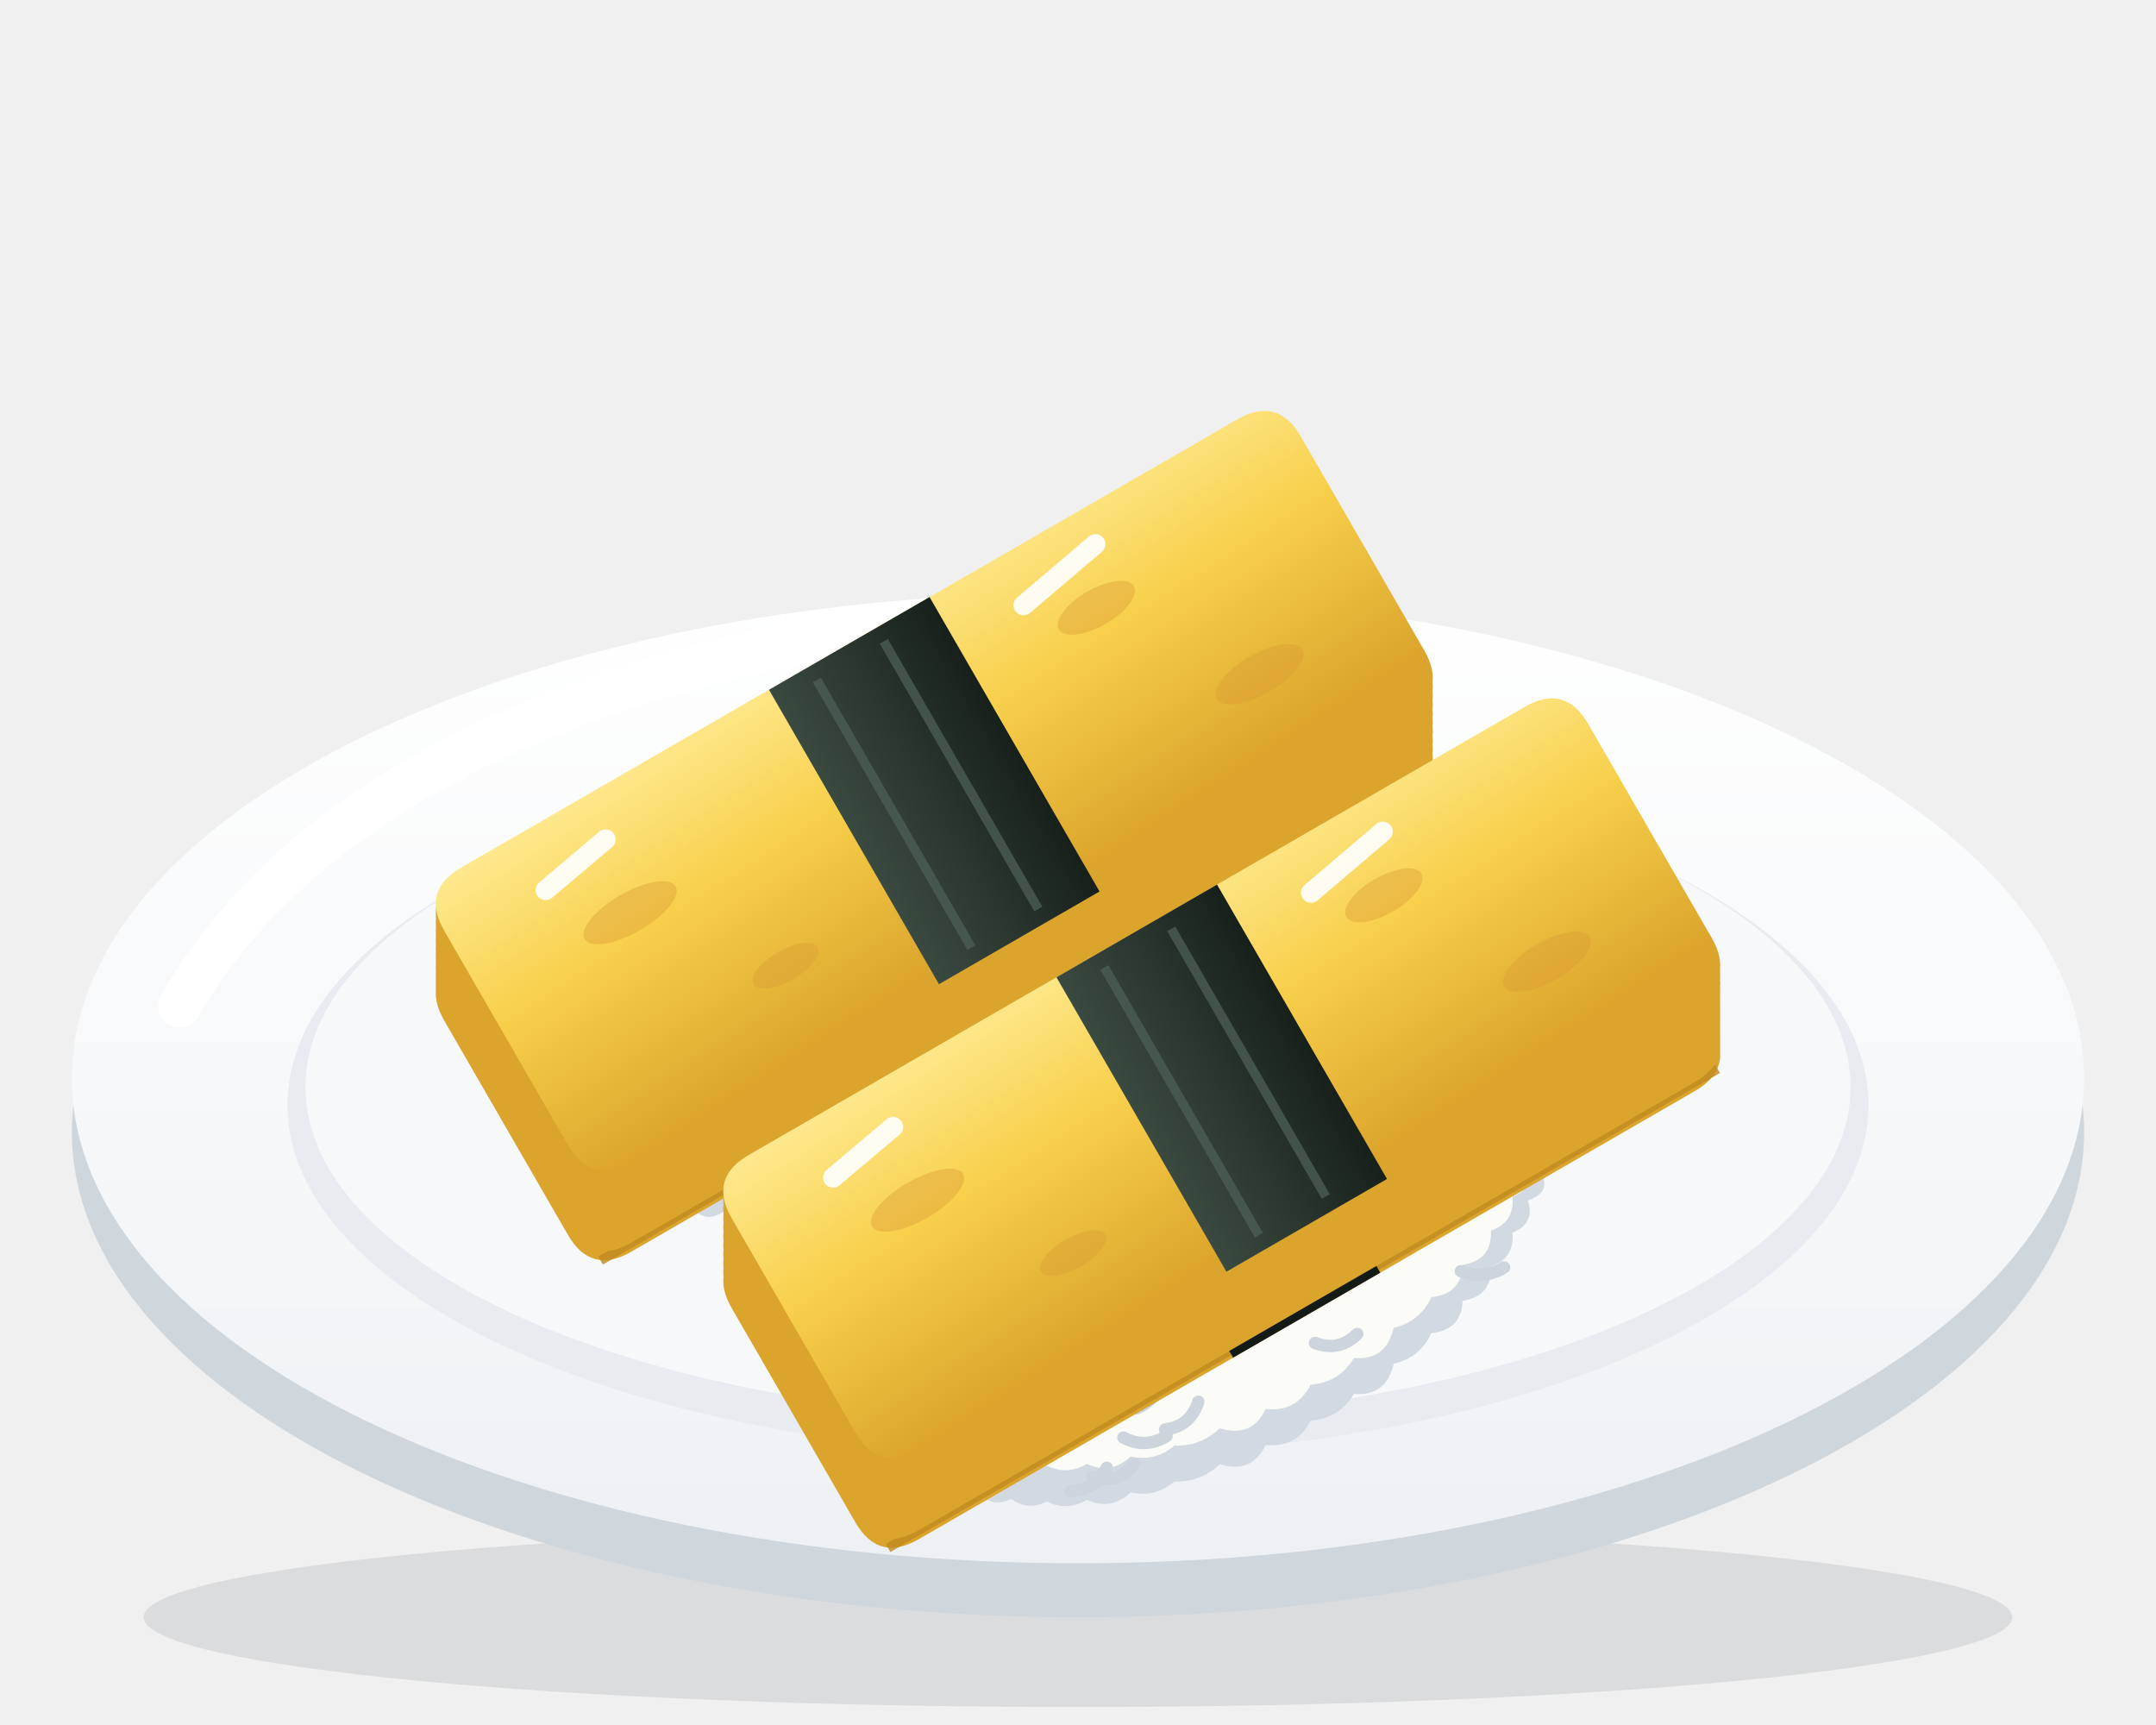
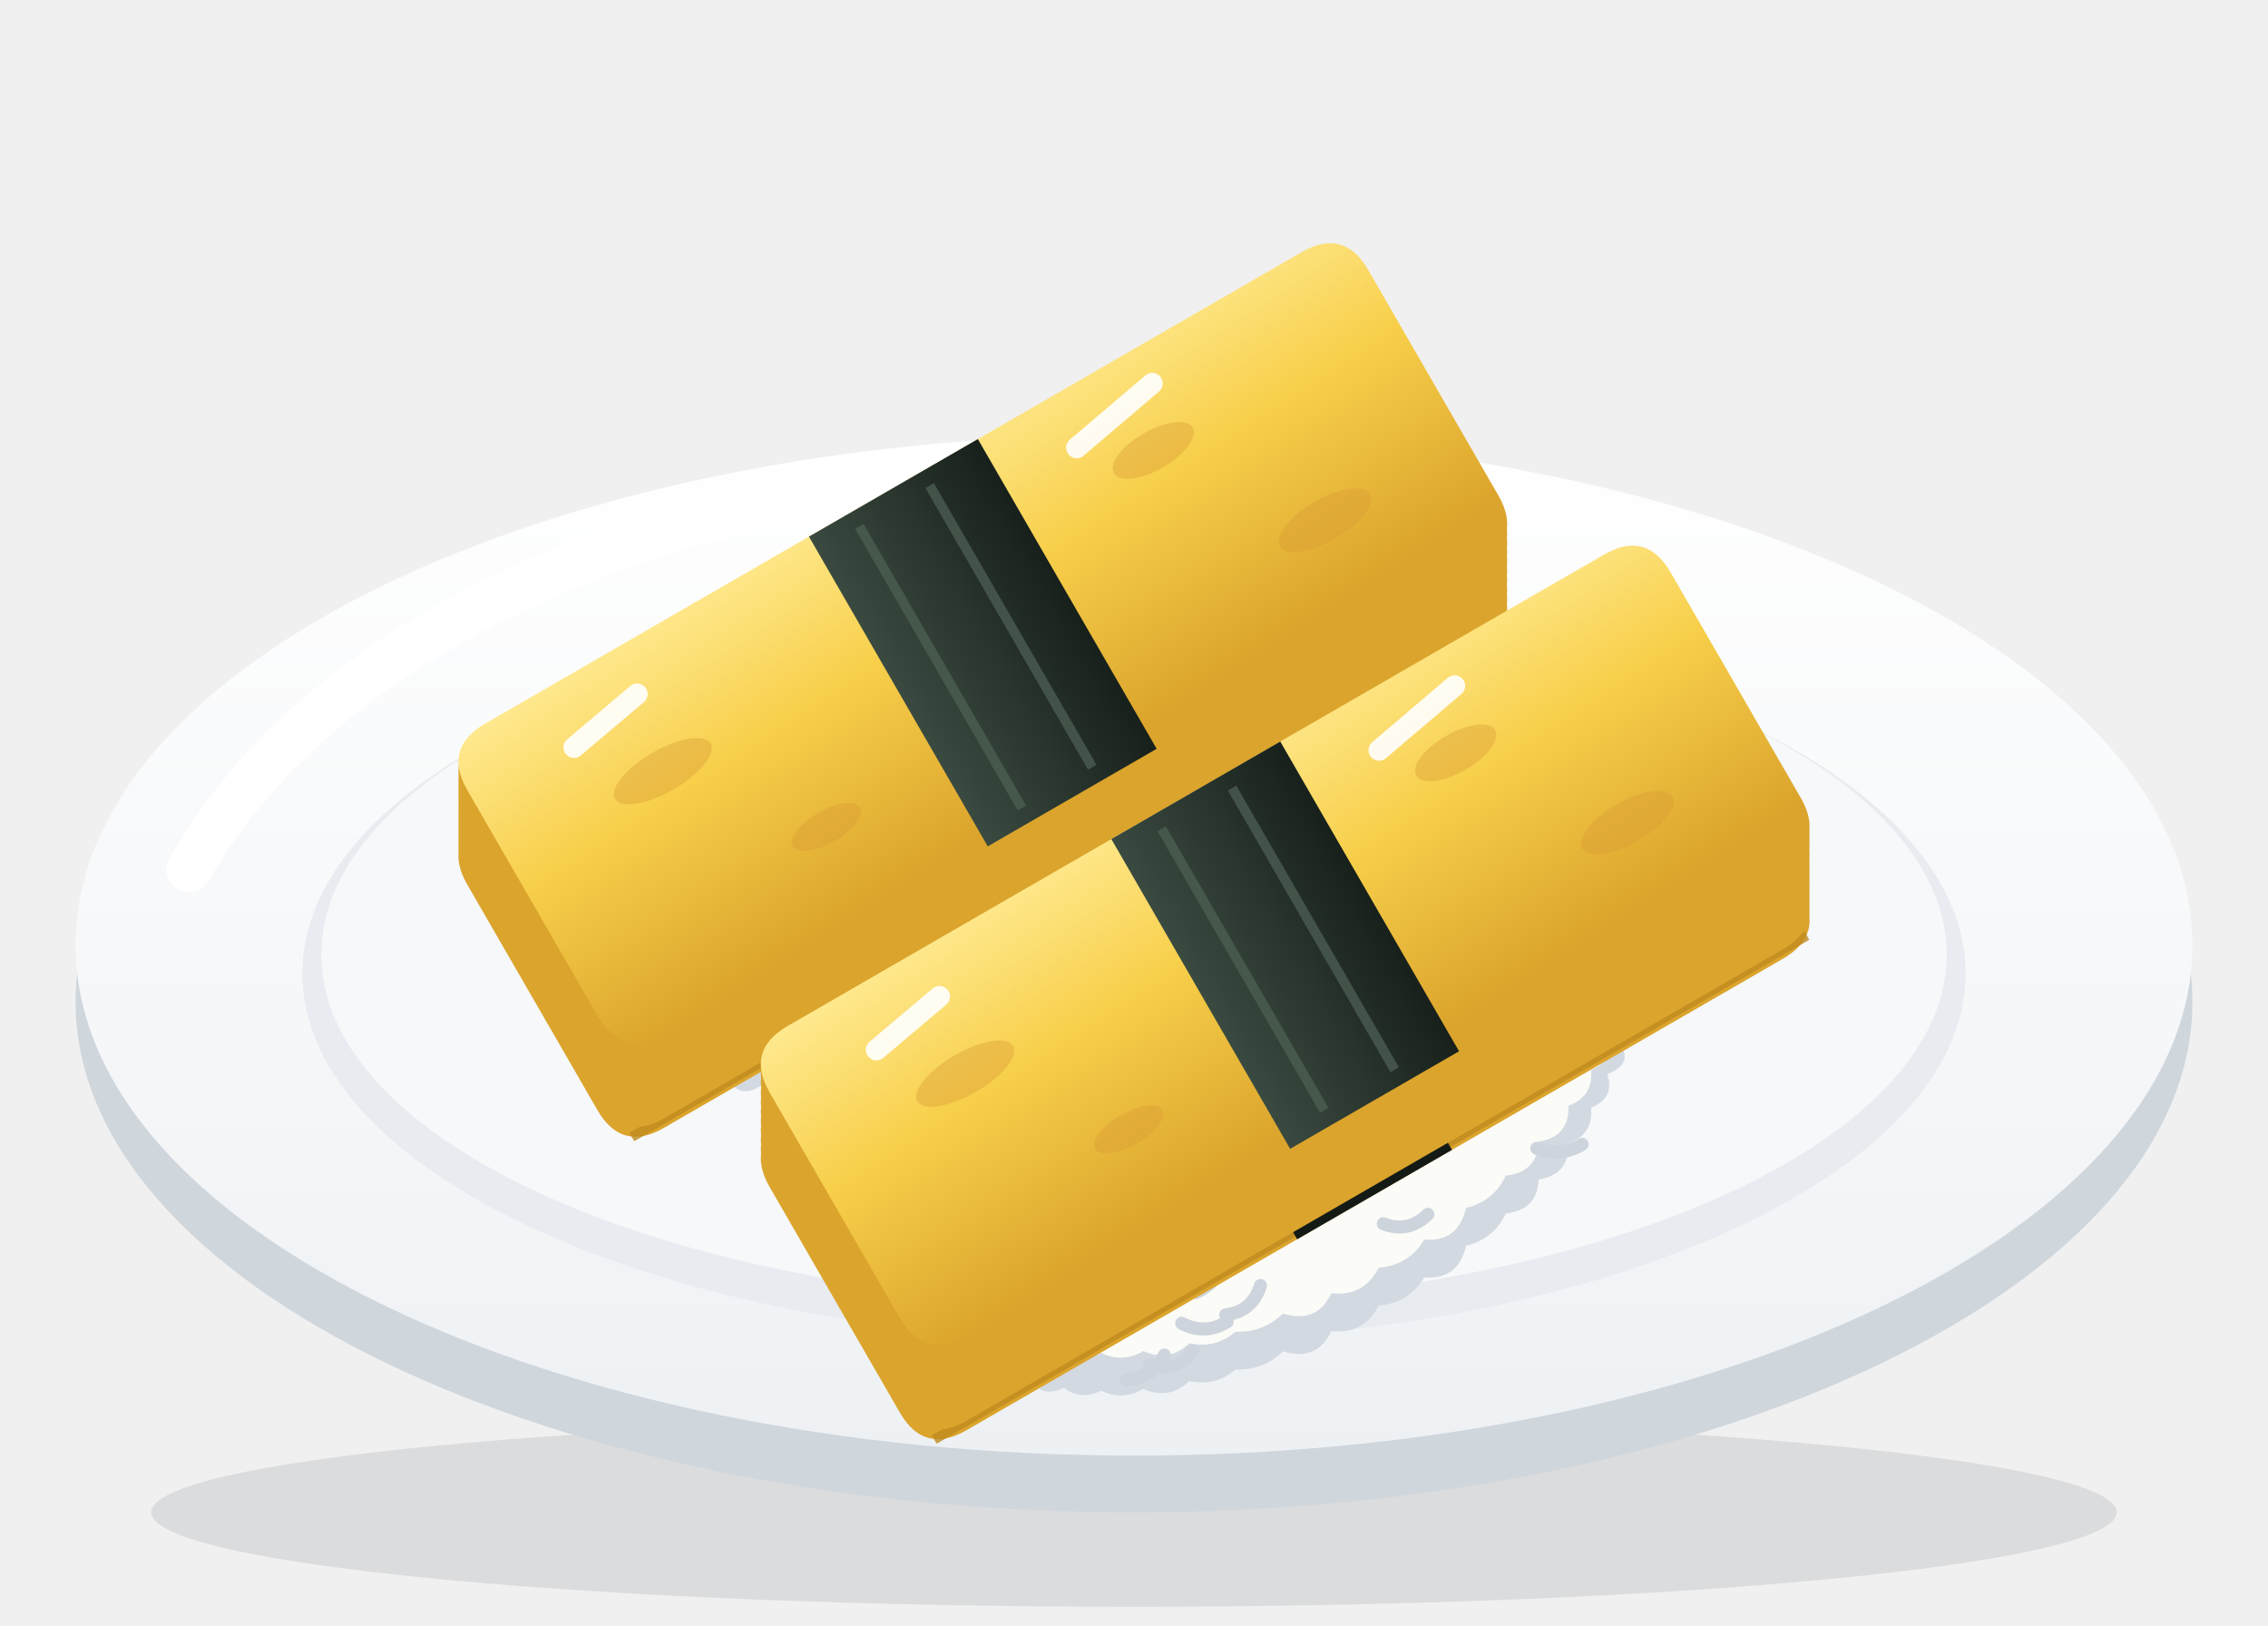
- <svg xmlns="http://www.w3.org/2000/svg" viewBox="0 0 120 96">
+ <svg xmlns="http://www.w3.org/2000/svg" viewBox="0 10 120 86">
  <defs>
    <filter id="soft" x="-20%" y="-50%" width="140%" height="200%">
      <feGaussianBlur stdDeviation="0.8" />
    </filter>
    <linearGradient id="plate" x1="0" y1="0" x2="0" y2="1">
      <stop offset="0" stop-color="#ffffff" />
      <stop offset="1" stop-color="#eef1f4" />
    </linearGradient>
    <linearGradient id="t" x1="0" y1="0" x2="0.15" y2="1">
      <stop offset="0" stop-color="#ffe98f" />
      <stop offset="0.45" stop-color="#f7cf4a" />
      <stop offset="1" stop-color="#dba42c" />
    </linearGradient>
    <linearGradient id="band" x1="0" y1="0" x2="1" y2="0">
      <stop offset="0" stop-color="#3a4a40" />
      <stop offset="1" stop-color="#18201b" />
    </linearGradient>
  </defs>
  <ellipse cx="60" cy="90" rx="52" ry="5" fill="#1c2b36" opacity="0.10" />
  <ellipse cx="60" cy="63" rx="56" ry="27" fill="#cfd6dc" />
  <ellipse cx="60" cy="60" rx="56" ry="27" fill="url(#plate)" />
  <ellipse cx="60" cy="61.5" rx="44" ry="19.5" fill="#e8ecf0" />
  <ellipse cx="60" cy="60.5" rx="43" ry="18.5" fill="#f6f8fa" />
  <path d="M10 56 C18 42 38 35 60 34" fill="none" stroke="#fff" stroke-width="2.4" stroke-linecap="round" />
  <g transform="translate(52 54.5) rotate(-30) scale(0.86)">
    <path d="M23 0 Q23.8 0.9 22.8 1.6 Q23.4 2.9 22.1 3.2 Q22.7 4.9 20.9 4.8 Q21 6.4 19.3 6.2 Q18.8 7.4 17.4 7.5 Q16.8 9.2 15.1 8.7 Q14.1 9.9 12.4 9.7 Q11.2 10.9 9.6 10.5 Q8.1 11.3 6.5 11 Q5 11.8 3.3 11.4 Q1.7 12.1 0 11.5 Q-1.7 12.1 -3.3 11.4 Q-5 12 -6.5 11 Q-8.3 12.2 -9.6 10.5 Q-11.3 11.2 -12.4 9.7 Q-14.3 10.5 -15.1 8.7 Q-16.8 9.3 -17.4 7.5 Q-19.2 8 -19.3 6.2 Q-20.9 6.3 -20.9 4.8 Q-22.3 4.5 -22.1 3.2 Q-23.1 2.7 -22.8 1.6 Q-23.6 0.9 -23 0 Q-23.7 -0.9 -22.8 -1.6 Q-23.4 -2.8 -22.1 -3.2 Q-22.3 -4.6 -20.9 -4.8 Q-20.6 -6 -19.3 -6.2 Q-19 -7.8 -17.4 -7.5 Q-16.6 -8.9 -15.1 -8.7 Q-14.2 -10.4 -12.4 -9.7 Q-11.2 -10.7 -9.6 -10.5 Q-8.1 -11.3 -6.5 -11 Q-5 -11.9 -3.3 -11.4 Q-1.7 -12.6 -0 -11.5 Q1.7 -12.1 3.3 -11.4 Q5 -12.2 6.5 -11 Q8.1 -11.3 9.6 -10.5 Q11.3 -11.3 12.4 -9.7 Q14.1 -10 15.1 -8.7 Q16.6 -8.9 17.4 -7.5 Q19 -7.8 19.3 -6.2 Q20.5 -5.9 20.9 -4.8 Q22.1 -4.4 22.1 -3.2 Q23 -2.7 22.8 -1.6 Q24 -1 23 0 Z" fill="#d3d9e1" />
  </g>
  <g transform="translate(52 52.5) rotate(-30) scale(0.86)">
    <path d="M23 0 Q23.8 0.9 22.8 1.6 Q23.4 2.9 22.1 3.2 Q22.7 4.9 20.9 4.8 Q21 6.4 19.3 6.2 Q18.8 7.4 17.4 7.5 Q16.8 9.2 15.1 8.7 Q14.1 9.9 12.4 9.7 Q11.2 10.9 9.6 10.5 Q8.1 11.3 6.5 11 Q5 11.8 3.3 11.4 Q1.7 12.1 0 11.5 Q-1.7 12.1 -3.3 11.4 Q-5 12 -6.5 11 Q-8.3 12.2 -9.6 10.5 Q-11.3 11.2 -12.4 9.7 Q-14.3 10.5 -15.1 8.7 Q-16.8 9.3 -17.4 7.5 Q-19.2 8 -19.3 6.2 Q-20.9 6.3 -20.9 4.8 Q-22.3 4.5 -22.1 3.2 Q-23.1 2.7 -22.8 1.6 Q-23.6 0.9 -23 0 Q-23.7 -0.9 -22.8 -1.6 Q-23.4 -2.8 -22.1 -3.2 Q-22.3 -4.6 -20.9 -4.8 Q-20.6 -6 -19.3 -6.2 Q-19 -7.8 -17.4 -7.5 Q-16.6 -8.9 -15.1 -8.7 Q-14.2 -10.4 -12.4 -9.7 Q-11.2 -10.7 -9.6 -10.5 Q-8.1 -11.3 -6.5 -11 Q-5 -11.9 -3.3 -11.4 Q-1.7 -12.6 -0 -11.5 Q1.7 -12.1 3.3 -11.4 Q5 -12.2 6.5 -11 Q8.1 -11.3 9.6 -10.5 Q11.3 -11.3 12.4 -9.7 Q14.1 -10 15.1 -8.7 Q16.6 -8.9 17.4 -7.5 Q19 -7.8 19.3 -6.2 Q20.5 -5.9 20.9 -4.8 Q22.1 -4.4 22.1 -3.2 Q23 -2.7 22.8 -1.6 Q24 -1 23 0 Z" fill="#fbfbf8" />
  </g>
  <g transform="translate(52 50.5) rotate(-30) scale(0.86)">
    <path d="M23 0 Q23.8 0.9 22.8 1.6 Q23.4 2.9 22.1 3.2 Q22.7 4.9 20.9 4.8 Q21 6.4 19.3 6.2 Q18.8 7.4 17.4 7.5 Q16.8 9.2 15.1 8.7 Q14.1 9.9 12.4 9.7 Q11.2 10.9 9.6 10.5 Q8.1 11.3 6.5 11 Q5 11.8 3.3 11.4 Q1.7 12.1 0 11.5 Q-1.7 12.1 -3.3 11.4 Q-5 12 -6.5 11 Q-8.3 12.2 -9.6 10.5 Q-11.3 11.2 -12.4 9.7 Q-14.3 10.5 -15.1 8.7 Q-16.8 9.3 -17.4 7.5 Q-19.2 8 -19.3 6.2 Q-20.9 6.3 -20.9 4.8 Q-22.3 4.5 -22.1 3.2 Q-23.1 2.7 -22.8 1.6 Q-23.6 0.9 -23 0 Q-23.7 -0.9 -22.8 -1.6 Q-23.4 -2.8 -22.1 -3.2 Q-22.3 -4.6 -20.9 -4.8 Q-20.6 -6 -19.3 -6.2 Q-19 -7.8 -17.4 -7.5 Q-16.6 -8.9 -15.1 -8.7 Q-14.2 -10.4 -12.4 -9.7 Q-11.2 -10.7 -9.6 -10.5 Q-8.1 -11.3 -6.5 -11 Q-5 -11.9 -3.3 -11.4 Q-1.7 -12.6 -0 -11.5 Q1.7 -12.1 3.3 -11.4 Q5 -12.2 6.5 -11 Q8.1 -11.3 9.6 -10.5 Q11.3 -11.3 12.4 -9.7 Q14.1 -10 15.1 -8.7 Q16.6 -8.9 17.4 -7.5 Q19 -7.8 19.3 -6.2 Q20.5 -5.9 20.9 -4.8 Q22.1 -4.4 22.1 -3.2 Q23 -2.7 22.8 -1.6 Q24 -1 23 0 Z" fill="#fbfbf8" />
  </g>
  <g transform="translate(52 48.5) rotate(-30) scale(0.86)">
    <path d="M23 0 Q23.8 0.9 22.8 1.6 Q23.4 2.9 22.1 3.2 Q22.7 4.9 20.9 4.8 Q21 6.4 19.3 6.2 Q18.8 7.4 17.4 7.5 Q16.8 9.2 15.1 8.7 Q14.1 9.9 12.4 9.7 Q11.2 10.9 9.6 10.5 Q8.1 11.3 6.5 11 Q5 11.8 3.3 11.4 Q1.7 12.1 0 11.5 Q-1.7 12.1 -3.3 11.4 Q-5 12 -6.5 11 Q-8.3 12.2 -9.6 10.5 Q-11.3 11.2 -12.4 9.7 Q-14.3 10.5 -15.1 8.7 Q-16.8 9.3 -17.4 7.5 Q-19.2 8 -19.3 6.2 Q-20.9 6.3 -20.9 4.8 Q-22.3 4.5 -22.1 3.2 Q-23.1 2.7 -22.8 1.6 Q-23.6 0.9 -23 0 Q-23.7 -0.9 -22.8 -1.6 Q-23.4 -2.8 -22.1 -3.2 Q-22.3 -4.6 -20.9 -4.8 Q-20.6 -6 -19.3 -6.2 Q-19 -7.8 -17.4 -7.5 Q-16.6 -8.9 -15.1 -8.7 Q-14.2 -10.4 -12.4 -9.7 Q-11.2 -10.7 -9.6 -10.5 Q-8.1 -11.3 -6.5 -11 Q-5 -11.9 -3.3 -11.4 Q-1.7 -12.6 -0 -11.5 Q1.7 -12.1 3.3 -11.4 Q5 -12.2 6.5 -11 Q8.1 -11.3 9.6 -10.5 Q11.3 -11.3 12.4 -9.7 Q14.1 -10 15.1 -8.7 Q16.6 -8.9 17.4 -7.5 Q19 -7.8 19.3 -6.2 Q20.5 -5.9 20.9 -4.8 Q22.1 -4.4 22.1 -3.2 Q23 -2.7 22.8 -1.6 Q24 -1 23 0 Z" fill="#fbfbf8" />
  </g>
  <g transform="translate(52 52.5) rotate(-30) scale(0.86)">
    <path d="M-5.6 7.6 q1.4 1.2 2.8 0" transform="rotate(17 -5.6 7.6)" fill="none" stroke="#cdd4dc" stroke-width="0.8" stroke-linecap="round" />
    <path d="M-16.7 8.2 q1.4 0.8 2.8 0" transform="rotate(-16 -16.7 8.2)" fill="none" stroke="#cdd4dc" stroke-width="0.8" stroke-linecap="round" />
    <path d="M-5.2 4.5 q1.4 0.7 2.8 0" transform="rotate(-21 -5.2 4.5)" fill="none" stroke="#cdd4dc" stroke-width="0.8" stroke-linecap="round" />
    <path d="M7.7 5.3 q1.4 0.7 2.8 0" transform="rotate(4 7.7 5.3)" fill="none" stroke="#cdd4dc" stroke-width="0.8" stroke-linecap="round" />
    <path d="M4.2 9.6 q1.4 1.1 2.8 0" transform="rotate(30 4.2 9.6)" fill="none" stroke="#cdd4dc" stroke-width="0.8" stroke-linecap="round" />
    <path d="M-6.8 6.3 q1.4 1.2 2.8 0" transform="rotate(17 -6.8 6.3)" fill="none" stroke="#cdd4dc" stroke-width="0.8" stroke-linecap="round" />
    <path d="M-12.7 5.8 q1.4 0.9 2.8 0" transform="rotate(-1 -12.7 5.8)" fill="none" stroke="#cdd4dc" stroke-width="0.8" stroke-linecap="round" />
    <path d="M15.8 8.4 q1.4 0.8 2.8 0" transform="rotate(22 15.8 8.4)" fill="none" stroke="#cdd4dc" stroke-width="0.8" stroke-linecap="round" />
    <path d="M-3.6 6.6 q1.4 0.8 2.8 0" transform="rotate(-15 -3.6 6.6)" fill="none" stroke="#cdd4dc" stroke-width="0.8" stroke-linecap="round" />
    <path d="M5.8 5.2 q1.4 0.9 2.8 0" transform="rotate(-25 5.8 5.2)" fill="none" stroke="#cdd4dc" stroke-width="0.8" stroke-linecap="round" />
  </g>
  <g transform="translate(52 49) rotate(-30) scale(0.86)">
    <path d="M-29 -11 H29 Q32 -11 32 -8 V8 Q32 11 29 11 H-29 Q-32 11 -32 8 V-8 Q-32 -11 -29 -11 Z" fill="#dba42c" />
    <path d="M-31 8.5 H31 M-31 10.5 H31" stroke="#bf8a1e" stroke-width="0.6" opacity="0.8" />
    <path d="M-5.5 -11 H5.5 V11 H-5.5 Z" fill="#141b17" />
  </g>
  <g transform="translate(52 48.5) rotate(-30) scale(0.86)">
    <path d="M-29 -11 H29 Q32 -11 32 -8 V8 Q32 11 29 11 H-29 Q-32 11 -32 8 V-8 Q-32 -11 -29 -11 Z" fill="#dba42c" />
  </g>
  <g transform="translate(52 48) rotate(-30) scale(0.86)">
    <path d="M-29 -11 H29 Q32 -11 32 -8 V8 Q32 11 29 11 H-29 Q-32 11 -32 8 V-8 Q-32 -11 -29 -11 Z" fill="#dba42c" />
  </g>
  <g transform="translate(52 47.5) rotate(-30) scale(0.86)">
    <path d="M-29 -11 H29 Q32 -11 32 -8 V8 Q32 11 29 11 H-29 Q-32 11 -32 8 V-8 Q-32 -11 -29 -11 Z" fill="#dba42c" />
  </g>
  <g transform="translate(52 47) rotate(-30) scale(0.86)">
    <path d="M-29 -11 H29 Q32 -11 32 -8 V8 Q32 11 29 11 H-29 Q-32 11 -32 8 V-8 Q-32 -11 -29 -11 Z" fill="#dba42c" />
  </g>
  <g transform="translate(52 46.5) rotate(-30) scale(0.86)">
    <path d="M-29 -11 H29 Q32 -11 32 -8 V8 Q32 11 29 11 H-29 Q-32 11 -32 8 V-8 Q-32 -11 -29 -11 Z" fill="#dba42c" />
  </g>
  <g transform="translate(52 46) rotate(-30) scale(0.86)">
    <path d="M-29 -11 H29 Q32 -11 32 -8 V8 Q32 11 29 11 H-29 Q-32 11 -32 8 V-8 Q-32 -11 -29 -11 Z" fill="#dba42c" />
  </g>
  <g transform="translate(52 45.5) rotate(-30) scale(0.86)">
    <path d="M-29 -11 H29 Q32 -11 32 -8 V8 Q32 11 29 11 H-29 Q-32 11 -32 8 V-8 Q-32 -11 -29 -11 Z" fill="#dba42c" />
  </g>
  <g transform="translate(52 45) rotate(-30) scale(0.86)">
    <path d="M-29 -11 H29 Q32 -11 32 -8 V8 Q32 11 29 11 H-29 Q-32 11 -32 8 V-8 Q-32 -11 -29 -11 Z" fill="#dba42c" />
  </g>
  <g transform="translate(52 44.5) rotate(-30) scale(0.86)">
    <path d="M-29 -11 H29 Q32 -11 32 -8 V8 Q32 11 29 11 H-29 Q-32 11 -32 8 V-8 Q-32 -11 -29 -11 Z" fill="#dba42c" />
  </g>
  <g transform="translate(52 44) rotate(-30) scale(0.86)">
    <clipPath id="c0">
      <path d="M-29 -11 H29 Q32 -11 32 -8 V8 Q32 11 29 11 H-29 Q-32 11 -32 8 V-8 Q-32 -11 -29 -11 Z" />
    </clipPath>
    <path d="M-29 -11 H29 Q32 -11 32 -8 V8 Q32 11 29 11 H-29 Q-32 11 -32 8 V-8 Q-32 -11 -29 -11 Z" fill="url(#t)" />
    <g clip-path="url(#c0)">
      <g fill="#d99a35" opacity="0.4">
        <ellipse cx="-21" cy="-3" rx="3.4" ry="1.3" />
        <ellipse cx="-14" cy="5" rx="2.4" ry="1" />
        <ellipse cx="15" cy="-5" rx="2.8" ry="1.2" />
        <ellipse cx="22" cy="4" rx="3.2" ry="1.3" />
      </g>
      <path d="M-6 -12 H6 V12 H-6 Z" fill="url(#band)" />
      <path d="M-3 -10 V10 M2 -10 V10" stroke="#4b5d51" stroke-width="0.6" opacity="0.8" />
      <path d="M-25 -7 l5 -0.9" stroke="#fff" stroke-width="1.3" stroke-linecap="round" opacity="0.9" />
      <path d="M11 -7.5 l6 -1.1" stroke="#fff" stroke-width="1.3" stroke-linecap="round" opacity="0.9" />
    </g>
  </g>
  <g transform="translate(68 70.5) rotate(-30) scale(0.86)">
    <path d="M23 0 Q23.6 0.9 22.8 1.6 Q23.6 2.9 22.1 3.2 Q22.2 4.5 20.9 4.8 Q21.1 6.5 19.3 6.2 Q19 7.7 17.4 7.5 Q16.7 9 15.1 8.7 Q14.2 10.4 12.4 9.7 Q11.4 11.3 9.6 10.5 Q8.2 11.5 6.5 11 Q5 12.6 3.3 11.4 Q1.7 12.3 0 11.5 Q-1.7 12.6 -3.3 11.4 Q-5 12.6 -6.5 11 Q-8.2 11.4 -9.6 10.5 Q-11.2 10.8 -12.4 9.7 Q-14.1 10.1 -15.1 8.7 Q-16.6 8.7 -17.4 7.5 Q-18.8 7.4 -19.3 6.2 Q-20.7 6.1 -20.9 4.8 Q-22.1 4.5 -22.1 3.2 Q-23.7 3 -22.8 1.6 Q-23.5 0.9 -23 0 Q-24.3 -1 -22.8 -1.6 Q-23.5 -2.9 -22.1 -3.2 Q-22.5 -4.7 -20.9 -4.8 Q-20.5 -5.9 -19.3 -6.2 Q-18.8 -7.5 -17.4 -7.5 Q-16.5 -8.7 -15.1 -8.7 Q-14 -9.9 -12.4 -9.7 Q-11.4 -11.4 -9.6 -10.5 Q-8.2 -11.6 -6.5 -11 Q-5 -12 -3.3 -11.4 Q-1.7 -12.7 -0 -11.5 Q1.7 -12.1 3.3 -11.4 Q5 -12.6 6.5 -11 Q8.2 -11.6 9.6 -10.5 Q11.3 -11 12.4 -9.7 Q14 -9.9 15.1 -8.7 Q16.7 -9 17.4 -7.5 Q18.8 -7.4 19.3 -6.2 Q21 -6.4 20.9 -4.8 Q22.5 -4.7 22.1 -3.2 Q23 -2.7 22.8 -1.6 Q23.9 -1 23 0 Z" fill="#d3d9e1" />
  </g>
  <g transform="translate(68 68.5) rotate(-30) scale(0.86)">
    <path d="M23 0 Q23.6 0.9 22.8 1.6 Q23.6 2.9 22.1 3.2 Q22.2 4.5 20.9 4.8 Q21.1 6.5 19.3 6.2 Q19 7.7 17.4 7.5 Q16.7 9 15.1 8.7 Q14.2 10.4 12.4 9.7 Q11.4 11.3 9.6 10.5 Q8.2 11.5 6.5 11 Q5 12.6 3.3 11.4 Q1.7 12.3 0 11.5 Q-1.7 12.6 -3.3 11.4 Q-5 12.6 -6.5 11 Q-8.2 11.4 -9.6 10.5 Q-11.2 10.8 -12.4 9.7 Q-14.1 10.1 -15.1 8.7 Q-16.6 8.7 -17.4 7.5 Q-18.8 7.4 -19.3 6.2 Q-20.7 6.1 -20.9 4.8 Q-22.1 4.5 -22.1 3.2 Q-23.7 3 -22.8 1.6 Q-23.5 0.9 -23 0 Q-24.3 -1 -22.8 -1.6 Q-23.5 -2.9 -22.1 -3.2 Q-22.5 -4.7 -20.9 -4.8 Q-20.5 -5.9 -19.3 -6.2 Q-18.8 -7.5 -17.4 -7.5 Q-16.5 -8.7 -15.1 -8.7 Q-14 -9.9 -12.4 -9.7 Q-11.4 -11.4 -9.6 -10.5 Q-8.2 -11.6 -6.5 -11 Q-5 -12 -3.3 -11.4 Q-1.7 -12.7 -0 -11.5 Q1.7 -12.1 3.3 -11.4 Q5 -12.6 6.5 -11 Q8.2 -11.6 9.6 -10.5 Q11.3 -11 12.4 -9.7 Q14 -9.9 15.1 -8.7 Q16.7 -9 17.4 -7.5 Q18.8 -7.4 19.3 -6.2 Q21 -6.4 20.9 -4.8 Q22.5 -4.7 22.1 -3.2 Q23 -2.7 22.8 -1.6 Q23.9 -1 23 0 Z" fill="#fbfbf8" />
  </g>
  <g transform="translate(68 66.5) rotate(-30) scale(0.86)">
    <path d="M23 0 Q23.6 0.9 22.8 1.6 Q23.6 2.9 22.1 3.2 Q22.2 4.5 20.9 4.8 Q21.1 6.5 19.3 6.2 Q19 7.7 17.4 7.5 Q16.7 9 15.1 8.7 Q14.2 10.4 12.4 9.7 Q11.4 11.3 9.6 10.5 Q8.2 11.5 6.5 11 Q5 12.6 3.3 11.4 Q1.7 12.3 0 11.5 Q-1.7 12.6 -3.3 11.4 Q-5 12.6 -6.5 11 Q-8.2 11.4 -9.6 10.5 Q-11.2 10.8 -12.4 9.7 Q-14.1 10.1 -15.1 8.7 Q-16.6 8.7 -17.4 7.5 Q-18.8 7.4 -19.3 6.2 Q-20.7 6.1 -20.9 4.8 Q-22.1 4.5 -22.1 3.2 Q-23.7 3 -22.8 1.6 Q-23.5 0.9 -23 0 Q-24.3 -1 -22.8 -1.6 Q-23.5 -2.9 -22.1 -3.2 Q-22.5 -4.7 -20.9 -4.8 Q-20.5 -5.9 -19.3 -6.2 Q-18.8 -7.5 -17.4 -7.5 Q-16.5 -8.7 -15.1 -8.7 Q-14 -9.9 -12.4 -9.7 Q-11.4 -11.4 -9.6 -10.5 Q-8.2 -11.6 -6.5 -11 Q-5 -12 -3.3 -11.4 Q-1.7 -12.7 -0 -11.5 Q1.7 -12.1 3.3 -11.4 Q5 -12.6 6.5 -11 Q8.2 -11.6 9.6 -10.5 Q11.3 -11 12.4 -9.7 Q14 -9.9 15.1 -8.7 Q16.7 -9 17.4 -7.5 Q18.8 -7.4 19.3 -6.2 Q21 -6.4 20.9 -4.8 Q22.5 -4.7 22.1 -3.2 Q23 -2.7 22.8 -1.6 Q23.9 -1 23 0 Z" fill="#fbfbf8" />
  </g>
  <g transform="translate(68 64.5) rotate(-30) scale(0.86)">
    <path d="M23 0 Q23.6 0.9 22.8 1.6 Q23.6 2.9 22.1 3.2 Q22.2 4.5 20.9 4.8 Q21.1 6.5 19.3 6.2 Q19 7.7 17.4 7.5 Q16.7 9 15.1 8.7 Q14.2 10.4 12.4 9.7 Q11.4 11.3 9.6 10.5 Q8.2 11.5 6.5 11 Q5 12.6 3.3 11.4 Q1.7 12.3 0 11.5 Q-1.7 12.6 -3.3 11.4 Q-5 12.6 -6.5 11 Q-8.2 11.4 -9.6 10.5 Q-11.2 10.8 -12.4 9.7 Q-14.1 10.1 -15.1 8.7 Q-16.6 8.7 -17.4 7.5 Q-18.8 7.4 -19.3 6.2 Q-20.7 6.1 -20.9 4.8 Q-22.1 4.5 -22.1 3.2 Q-23.7 3 -22.8 1.6 Q-23.5 0.9 -23 0 Q-24.3 -1 -22.8 -1.6 Q-23.5 -2.9 -22.1 -3.2 Q-22.5 -4.7 -20.9 -4.8 Q-20.5 -5.9 -19.3 -6.2 Q-18.8 -7.5 -17.4 -7.5 Q-16.5 -8.7 -15.1 -8.7 Q-14 -9.9 -12.4 -9.7 Q-11.4 -11.4 -9.6 -10.5 Q-8.2 -11.6 -6.5 -11 Q-5 -12 -3.3 -11.4 Q-1.7 -12.7 -0 -11.5 Q1.7 -12.1 3.3 -11.4 Q5 -12.6 6.5 -11 Q8.2 -11.6 9.6 -10.5 Q11.3 -11 12.4 -9.7 Q14 -9.9 15.1 -8.7 Q16.7 -9 17.4 -7.5 Q18.8 -7.4 19.3 -6.2 Q21 -6.4 20.9 -4.8 Q22.5 -4.7 22.1 -3.2 Q23 -2.7 22.8 -1.6 Q23.9 -1 23 0 Z" fill="#fbfbf8" />
  </g>
  <g transform="translate(68 68.5) rotate(-30) scale(0.86)">
    <path d="M-12.2 8.4 q1.4 0.8 2.8 0" transform="rotate(28 -12.2 8.4)" fill="none" stroke="#cdd4dc" stroke-width="0.8" stroke-linecap="round" />
    <path d="M-16.9 9.7 q1.4 0.8 2.8 0" transform="rotate(-3 -16.9 9.7)" fill="none" stroke="#cdd4dc" stroke-width="0.8" stroke-linecap="round" />
    <path d="M10.9 5.7 q1.4 1.2 2.8 0" transform="rotate(-5 10.9 5.7)" fill="none" stroke="#cdd4dc" stroke-width="0.8" stroke-linecap="round" />
    <path d="M-17.6 6.6 q1.4 0.8 2.8 0" transform="rotate(-26 -17.6 6.6)" fill="none" stroke="#cdd4dc" stroke-width="0.8" stroke-linecap="round" />
    <path d="M-10.5 7.2 q1.4 0.7 2.8 0" transform="rotate(-21 -10.5 7.2)" fill="none" stroke="#cdd4dc" stroke-width="0.8" stroke-linecap="round" />
    <path d="M-11.8 6.8 q1.4 0.8 2.8 0" transform="rotate(-6 -11.8 6.8)" fill="none" stroke="#cdd4dc" stroke-width="0.8" stroke-linecap="round" />
    <path d="M-15.2 9.6 q1.4 1 2.8 0" transform="rotate(13 -15.2 9.6)" fill="none" stroke="#cdd4dc" stroke-width="0.8" stroke-linecap="round" />
    <path d="M1.6 9.3 q1.4 0.9 2.8 0" transform="rotate(18 1.6 9.3)" fill="none" stroke="#cdd4dc" stroke-width="0.8" stroke-linecap="round" />
    <path d="M-9.6 9.3 q1.4 0.9 2.8 0" transform="rotate(-10 -9.6 9.3)" fill="none" stroke="#cdd4dc" stroke-width="0.8" stroke-linecap="round" />
    <path d="M12.1 10 q1.4 0.7 2.8 0" transform="rotate(25 12.1 10)" fill="none" stroke="#cdd4dc" stroke-width="0.8" stroke-linecap="round" />
  </g>
  <g transform="translate(68 65) rotate(-30) scale(0.86)">
    <path d="M-29 -11 H29 Q32 -11 32 -8 V8 Q32 11 29 11 H-29 Q-32 11 -32 8 V-8 Q-32 -11 -29 -11 Z" fill="#dba42c" />
    <path d="M-31 8.5 H31 M-31 10.5 H31" stroke="#bf8a1e" stroke-width="0.6" opacity="0.8" />
    <path d="M-5.5 -11 H5.5 V11 H-5.5 Z" fill="#141b17" />
  </g>
  <g transform="translate(68 64.5) rotate(-30) scale(0.86)">
    <path d="M-29 -11 H29 Q32 -11 32 -8 V8 Q32 11 29 11 H-29 Q-32 11 -32 8 V-8 Q-32 -11 -29 -11 Z" fill="#dba42c" />
  </g>
  <g transform="translate(68 64) rotate(-30) scale(0.86)">
    <path d="M-29 -11 H29 Q32 -11 32 -8 V8 Q32 11 29 11 H-29 Q-32 11 -32 8 V-8 Q-32 -11 -29 -11 Z" fill="#dba42c" />
  </g>
  <g transform="translate(68 63.5) rotate(-30) scale(0.86)">
    <path d="M-29 -11 H29 Q32 -11 32 -8 V8 Q32 11 29 11 H-29 Q-32 11 -32 8 V-8 Q-32 -11 -29 -11 Z" fill="#dba42c" />
  </g>
  <g transform="translate(68 63) rotate(-30) scale(0.86)">
    <path d="M-29 -11 H29 Q32 -11 32 -8 V8 Q32 11 29 11 H-29 Q-32 11 -32 8 V-8 Q-32 -11 -29 -11 Z" fill="#dba42c" />
  </g>
  <g transform="translate(68 62.5) rotate(-30) scale(0.86)">
    <path d="M-29 -11 H29 Q32 -11 32 -8 V8 Q32 11 29 11 H-29 Q-32 11 -32 8 V-8 Q-32 -11 -29 -11 Z" fill="#dba42c" />
  </g>
  <g transform="translate(68 62) rotate(-30) scale(0.86)">
    <path d="M-29 -11 H29 Q32 -11 32 -8 V8 Q32 11 29 11 H-29 Q-32 11 -32 8 V-8 Q-32 -11 -29 -11 Z" fill="#dba42c" />
  </g>
  <g transform="translate(68 61.5) rotate(-30) scale(0.86)">
    <path d="M-29 -11 H29 Q32 -11 32 -8 V8 Q32 11 29 11 H-29 Q-32 11 -32 8 V-8 Q-32 -11 -29 -11 Z" fill="#dba42c" />
  </g>
  <g transform="translate(68 61) rotate(-30) scale(0.86)">
    <path d="M-29 -11 H29 Q32 -11 32 -8 V8 Q32 11 29 11 H-29 Q-32 11 -32 8 V-8 Q-32 -11 -29 -11 Z" fill="#dba42c" />
  </g>
  <g transform="translate(68 60.5) rotate(-30) scale(0.86)">
    <path d="M-29 -11 H29 Q32 -11 32 -8 V8 Q32 11 29 11 H-29 Q-32 11 -32 8 V-8 Q-32 -11 -29 -11 Z" fill="#dba42c" />
  </g>
  <g transform="translate(68 60) rotate(-30) scale(0.86)">
    <clipPath id="c1">
      <path d="M-29 -11 H29 Q32 -11 32 -8 V8 Q32 11 29 11 H-29 Q-32 11 -32 8 V-8 Q-32 -11 -29 -11 Z" />
    </clipPath>
    <path d="M-29 -11 H29 Q32 -11 32 -8 V8 Q32 11 29 11 H-29 Q-32 11 -32 8 V-8 Q-32 -11 -29 -11 Z" fill="url(#t)" />
    <g clip-path="url(#c1)">
      <g fill="#d99a35" opacity="0.4">
        <ellipse cx="-21" cy="-3" rx="3.4" ry="1.3" />
        <ellipse cx="-14" cy="5" rx="2.4" ry="1" />
        <ellipse cx="15" cy="-5" rx="2.8" ry="1.2" />
        <ellipse cx="22" cy="4" rx="3.2" ry="1.3" />
      </g>
      <path d="M-6 -12 H6 V12 H-6 Z" fill="url(#band)" />
      <path d="M-3 -10 V10 M2 -10 V10" stroke="#4b5d51" stroke-width="0.6" opacity="0.8" />
      <path d="M-25 -7 l5 -0.9" stroke="#fff" stroke-width="1.3" stroke-linecap="round" opacity="0.9" />
      <path d="M11 -7.5 l6 -1.1" stroke="#fff" stroke-width="1.3" stroke-linecap="round" opacity="0.9" />
    </g>
  </g>
</svg>
